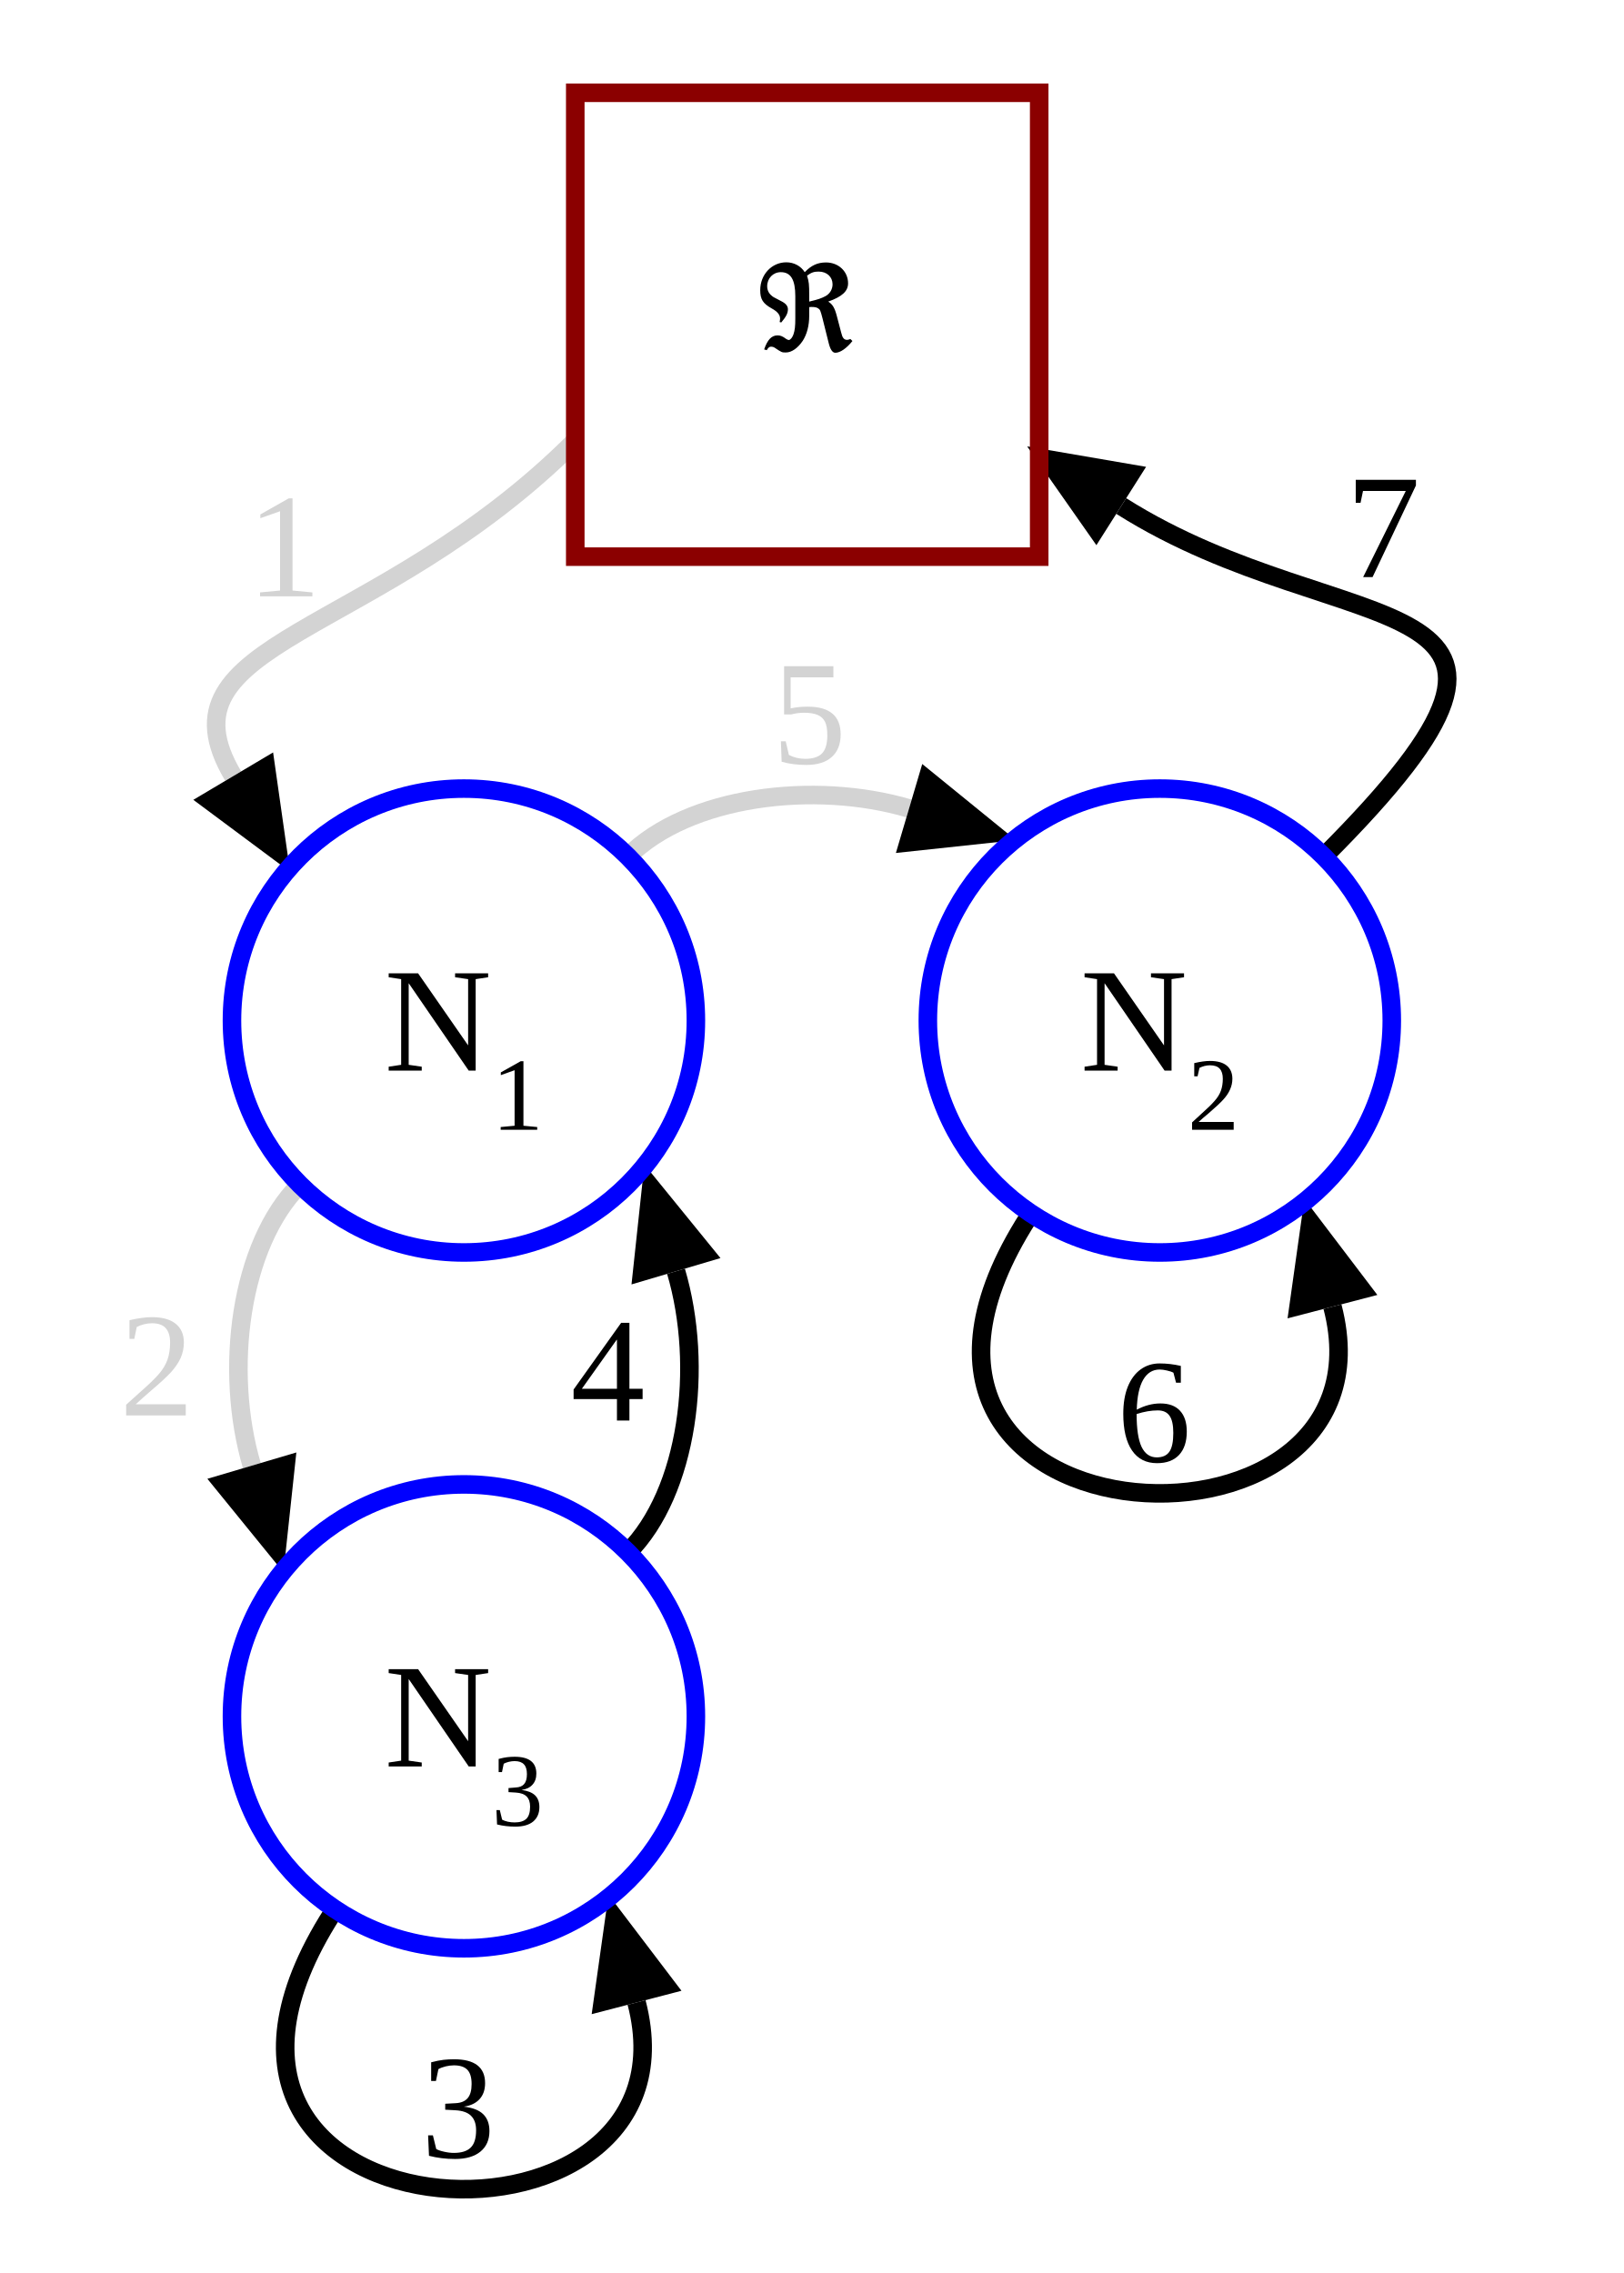
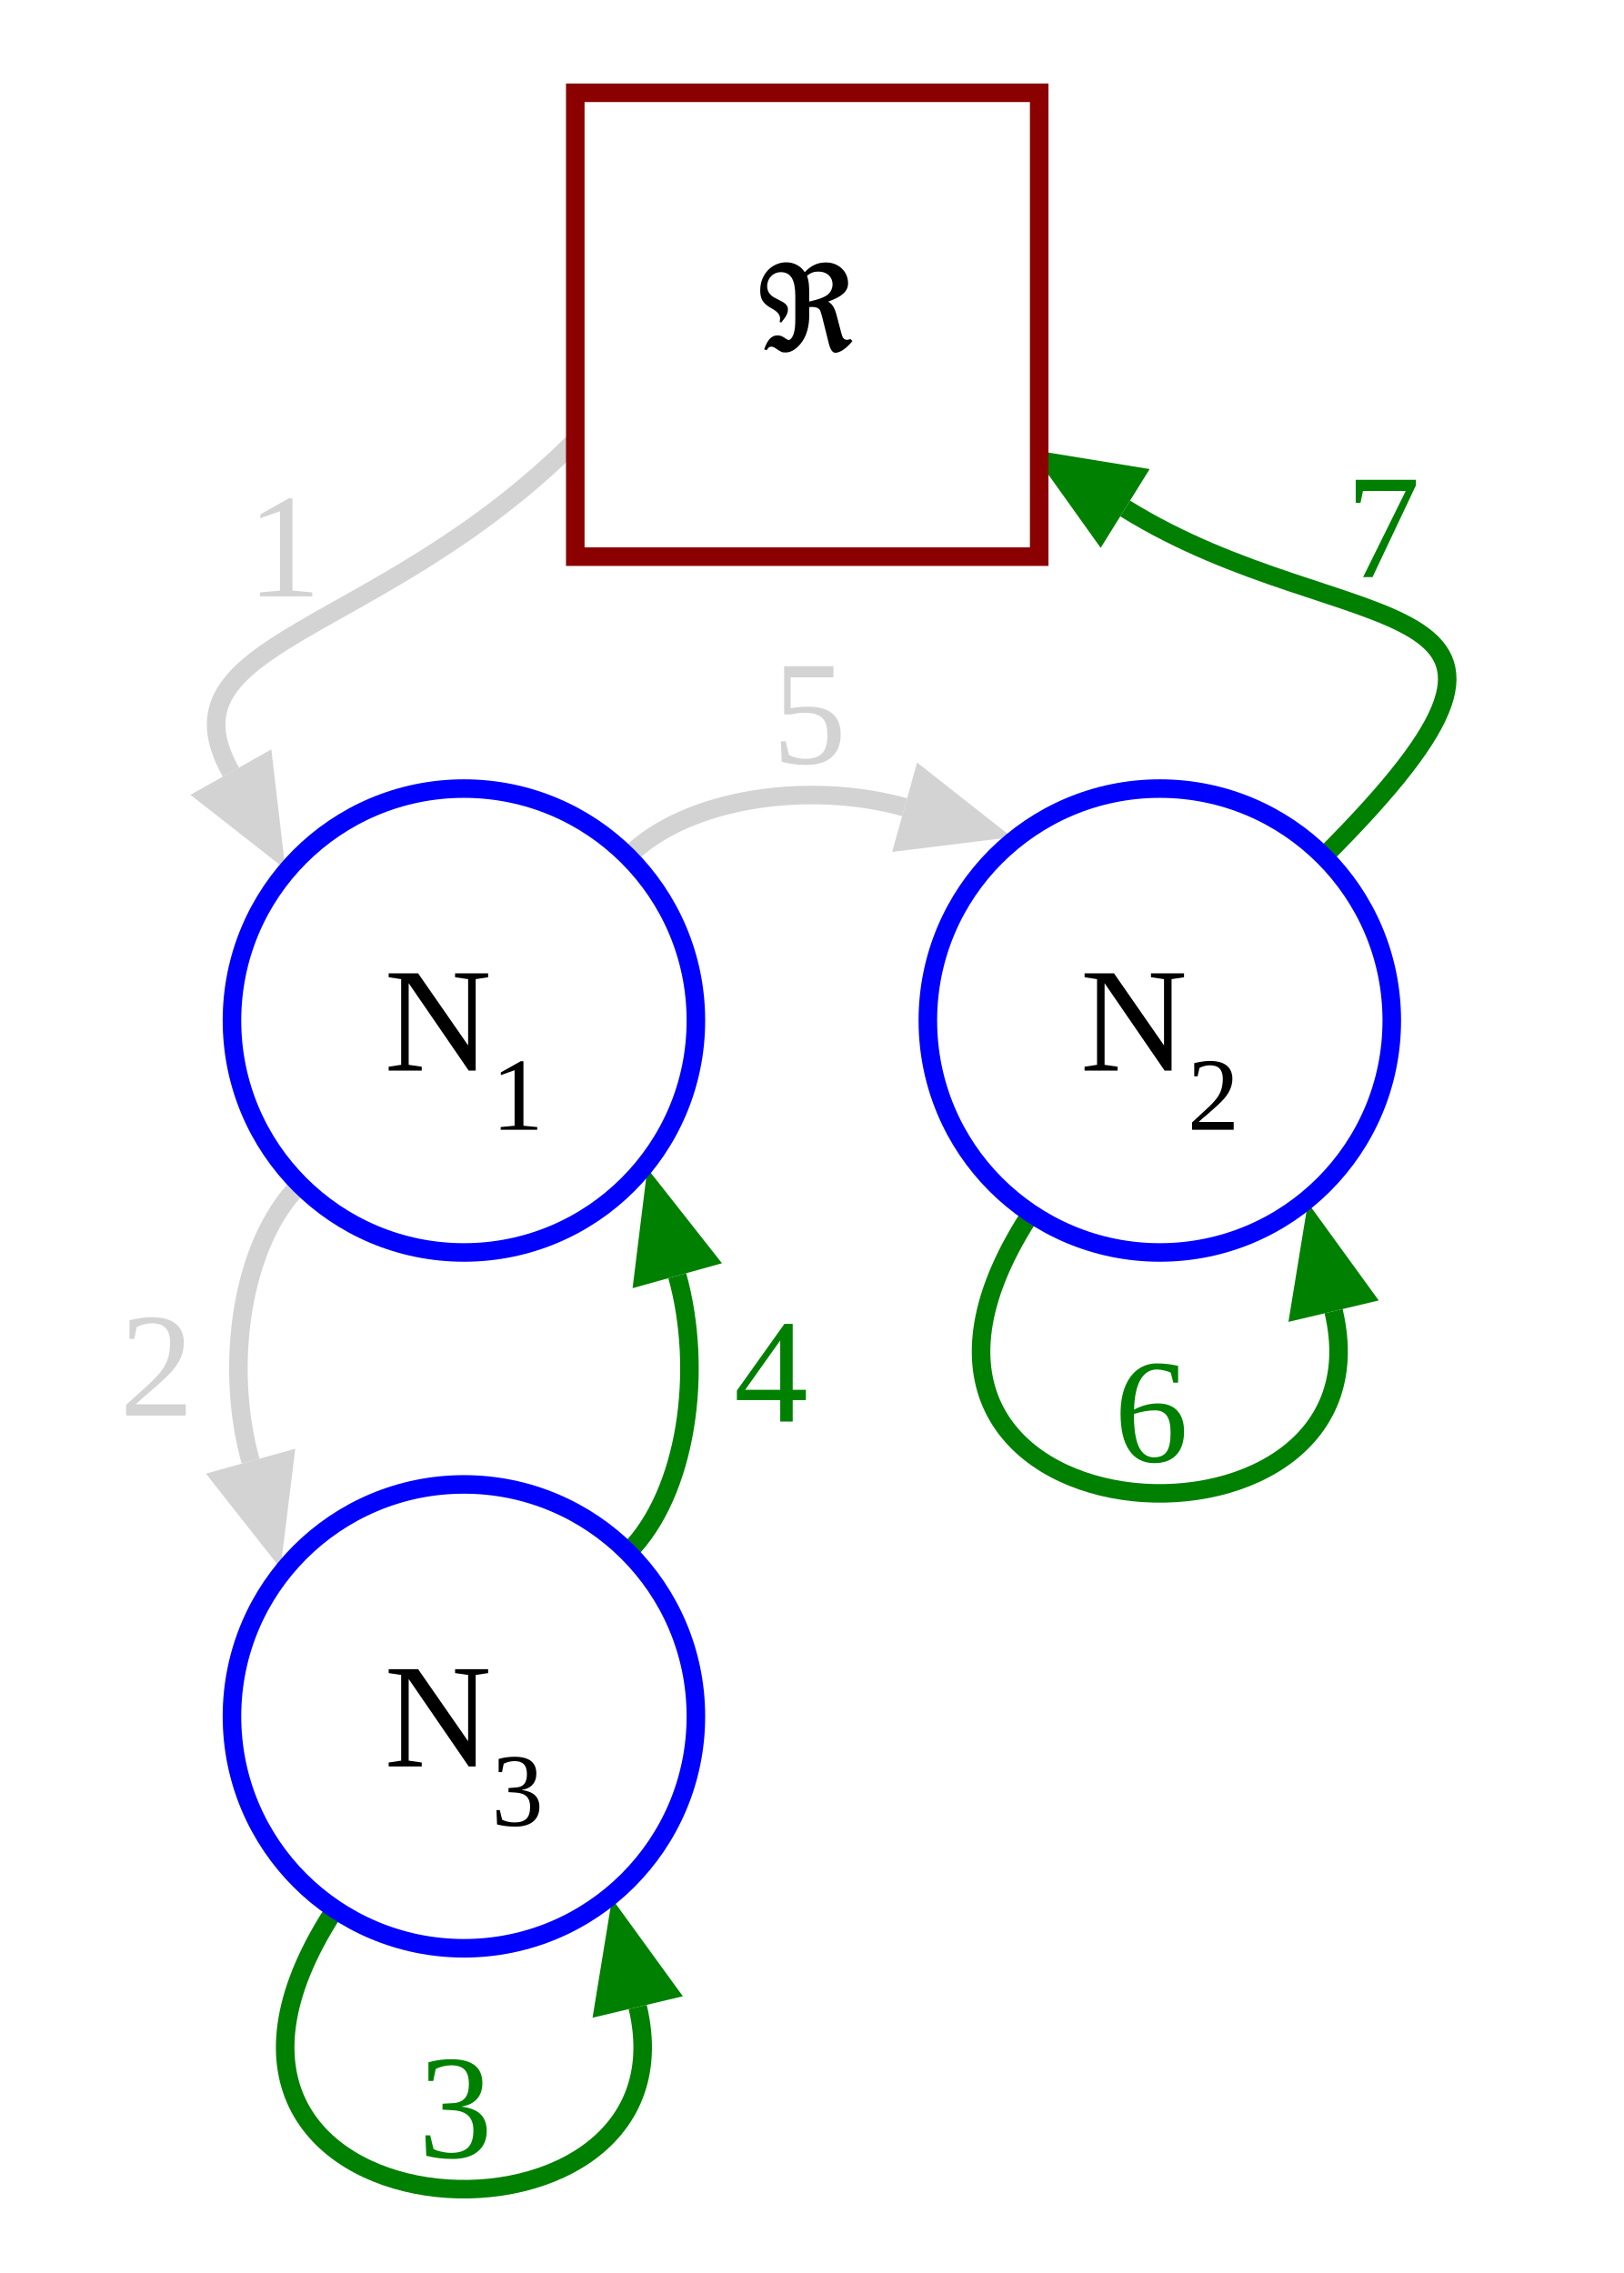
<svg xmlns="http://www.w3.org/2000/svg" width="175" height="245">
-   <defs>
-     <marker id="arrowhead" markerWidth="12" markerHeight="10" orient="auto-start-reverse" refY="5" markerUnits="userSpaceOnUse">
-       <polygon points="0 0, 12 5, 0 10" fill="black" stroke="none" />
-     </marker>
-   </defs>
-   <path d="M 62 47.5 C40.542 68.958 16.381 68.926 25.135 83.656" fill="none" stroke="lightgrey" stroke-width="2" marker-end="url(#arrowhead)" />
-   <path d="M 32.322 127.678 C25.835 134.165 24.109 147.725 27.145 157.976" fill="none" stroke="lightgrey" stroke-width="2" marker-end="url(#arrowhead)" />
-   <path d="M 36.378 205.387 C11.704 242.315 76.413 245.799 68.607 215.84" fill="none" stroke="black" stroke-width="2" marker-end="url(#arrowhead)" />
-   <path d="M 67.678 167.322 C74.165 160.835 75.891 147.275 72.855 137.024" fill="none" stroke="black" stroke-width="2" marker-end="url(#arrowhead)" />
-   <path d="M 67.678 92.322 C74.165 85.835 87.725 84.109 97.976 87.145" fill="none" stroke="lightgrey" stroke-width="2" marker-end="url(#arrowhead)" />
-   <path d="M 111.378 130.387 C86.704 167.315 151.413 170.799 143.607 140.84" fill="none" stroke="black" stroke-width="2" marker-end="url(#arrowhead)" />
-   <path d="M 142.678 92.322 C173.125 61.875 145.024 69.87 120.842 54.541" fill="none" stroke="black" stroke-width="2" marker-end="url(#arrowhead)" />
-   <text font-size="16" text-anchor="middle" x="30.62" y="58.877" dominant-baseline="central" fill="lightgrey">
+   <path d="M 62 47.5 C40.755 68.745 16.859 68.924 24.885 83.223" fill="none" stroke="lightgrey" stroke-width="2" />
+   <polygon points="29.245 80.776, 30.758 93.688, 20.524 85.67" fill="lightgrey" stroke="none" />
+   <path d="M 32.322 127.678 C25.936 134.064 24.164 147.305 27.007 157.495" fill="none" stroke="lightgrey" stroke-width="2" />
+   <polygon points="31.823 156.152, 30.232 169.054, 22.191 158.839" fill="lightgrey" stroke="none" />
+   <path d="M 36.378 205.387 C11.838 242.114 75.711 245.76 68.728 216.327" fill="none" stroke="green" stroke-width="2" />
+   <polygon points="63.863 217.481, 65.958 204.651, 73.593 215.172" fill="green" stroke="none" />
+   <path d="M 67.678 167.322 C74.064 160.936 75.836 147.695 72.993 137.505" fill="none" stroke="green" stroke-width="2" />
+   <polygon points="68.177 138.848, 69.768 125.946, 77.809 136.161" fill="green" stroke="none" />
+   <path d="M 67.678 92.322 C74.064 85.936 87.305 84.164 97.495 87.007" fill="none" stroke="lightgrey" stroke-width="2" />
+   <polygon points="98.839 82.191, 109.054 90.232, 96.152 91.823" fill="lightgrey" stroke="none" />
+   <path d="M 111.378 130.387 C86.838 167.114 150.711 170.76 143.728 141.327" fill="none" stroke="green" stroke-width="2" />
+   <polygon points="138.863 142.481, 140.958 129.651, 148.593 140.172" fill="green" stroke="none" />
+   <path d="M 142.678 92.322 C172.947 62.053 145.35 69.778 121.265 54.807" fill="none" stroke="green" stroke-width="2" />
+   <polygon points="118.625 59.053, 111.074 48.472, 123.905 50.56" fill="green" stroke="none" />
+   <text font-size="16" text-anchor="middle" x="30.613" y="58.881" dominant-baseline="central" fill="lightgrey">
1<tspan dy="8" font-size=".7em" />
  </text>
-   <text font-size="16" text-anchor="middle" x="16.894" y="147.168" dominant-baseline="central" fill="lightgrey">
+   <text font-size="16" text-anchor="middle" x="16.894" y="147.17" dominant-baseline="central" fill="lightgrey">
2<tspan dy="8" font-size=".7em" />
  </text>
-   <text font-size="16" text-anchor="middle" x="49.374" y="227.158" dominant-baseline="central" fill="black">
+   <text font-size="16" text-anchor="middle" x="49.083" y="227.153" dominant-baseline="central" fill="green">
3<tspan dy="8" font-size=".7em" />
  </text>
-   <text font-size="16" text-anchor="middle" x="65.506" y="147.713" dominant-baseline="central" fill="black">
+   <text font-size="16" text-anchor="middle" x="83.106" y="147.83" dominant-baseline="central" fill="green">
4<tspan dy="8" font-size=".7em" />
  </text>
-   <text font-size="16" text-anchor="middle" x="87.228" y="76.894" dominant-baseline="central" fill="lightgrey">
+   <text font-size="16" text-anchor="middle" x="87.229" y="76.894" dominant-baseline="central" fill="lightgrey">
5<tspan dy="8" font-size=".7em" />
  </text>
-   <text font-size="16" text-anchor="middle" x="124.374" y="152.158" dominant-baseline="central" fill="black">
+   <text font-size="16" text-anchor="middle" x="124.083" y="152.153" dominant-baseline="central" fill="green">
6<tspan dy="8" font-size=".7em" />
  </text>
-   <text font-size="16" text-anchor="middle" x="149.054" y="56.806" dominant-baseline="central" fill="black">
+   <text font-size="16" text-anchor="middle" x="149.051" y="56.805" dominant-baseline="central" fill="green">
7<tspan dy="8" font-size=".7em" />
  </text>
  <rect x="62" y="10" fill="none" width="50" height="50" stroke="darkred" stroke-width="2" />
  <circle cx="50" r="25" stroke="blue" stroke-width="2" cy="110" fill="none" />
  <circle cx="50" r="25" stroke="blue" stroke-width="2" cy="185" fill="none" />
  <circle cx="125" r="25" stroke="blue" stroke-width="2" cy="110" fill="none" />
  <text font-size="16" text-anchor="middle" x="87" y="35" dominant-baseline="central" fill="">
ℜ<tspan dy="8" font-size=".7em" />
  </text>
  <text font-size="16" text-anchor="middle" x="50" y="110" dominant-baseline="central" fill="">
N<tspan dy="8" font-size=".7em">1</tspan>
  </text>
  <text font-size="16" text-anchor="middle" x="50" y="185" dominant-baseline="central" fill="">
N<tspan dy="8" font-size=".7em">3</tspan>
  </text>
  <text font-size="16" text-anchor="middle" x="125" y="110" dominant-baseline="central" fill="">
N<tspan dy="8" font-size=".7em">2</tspan>
  </text>
</svg>
